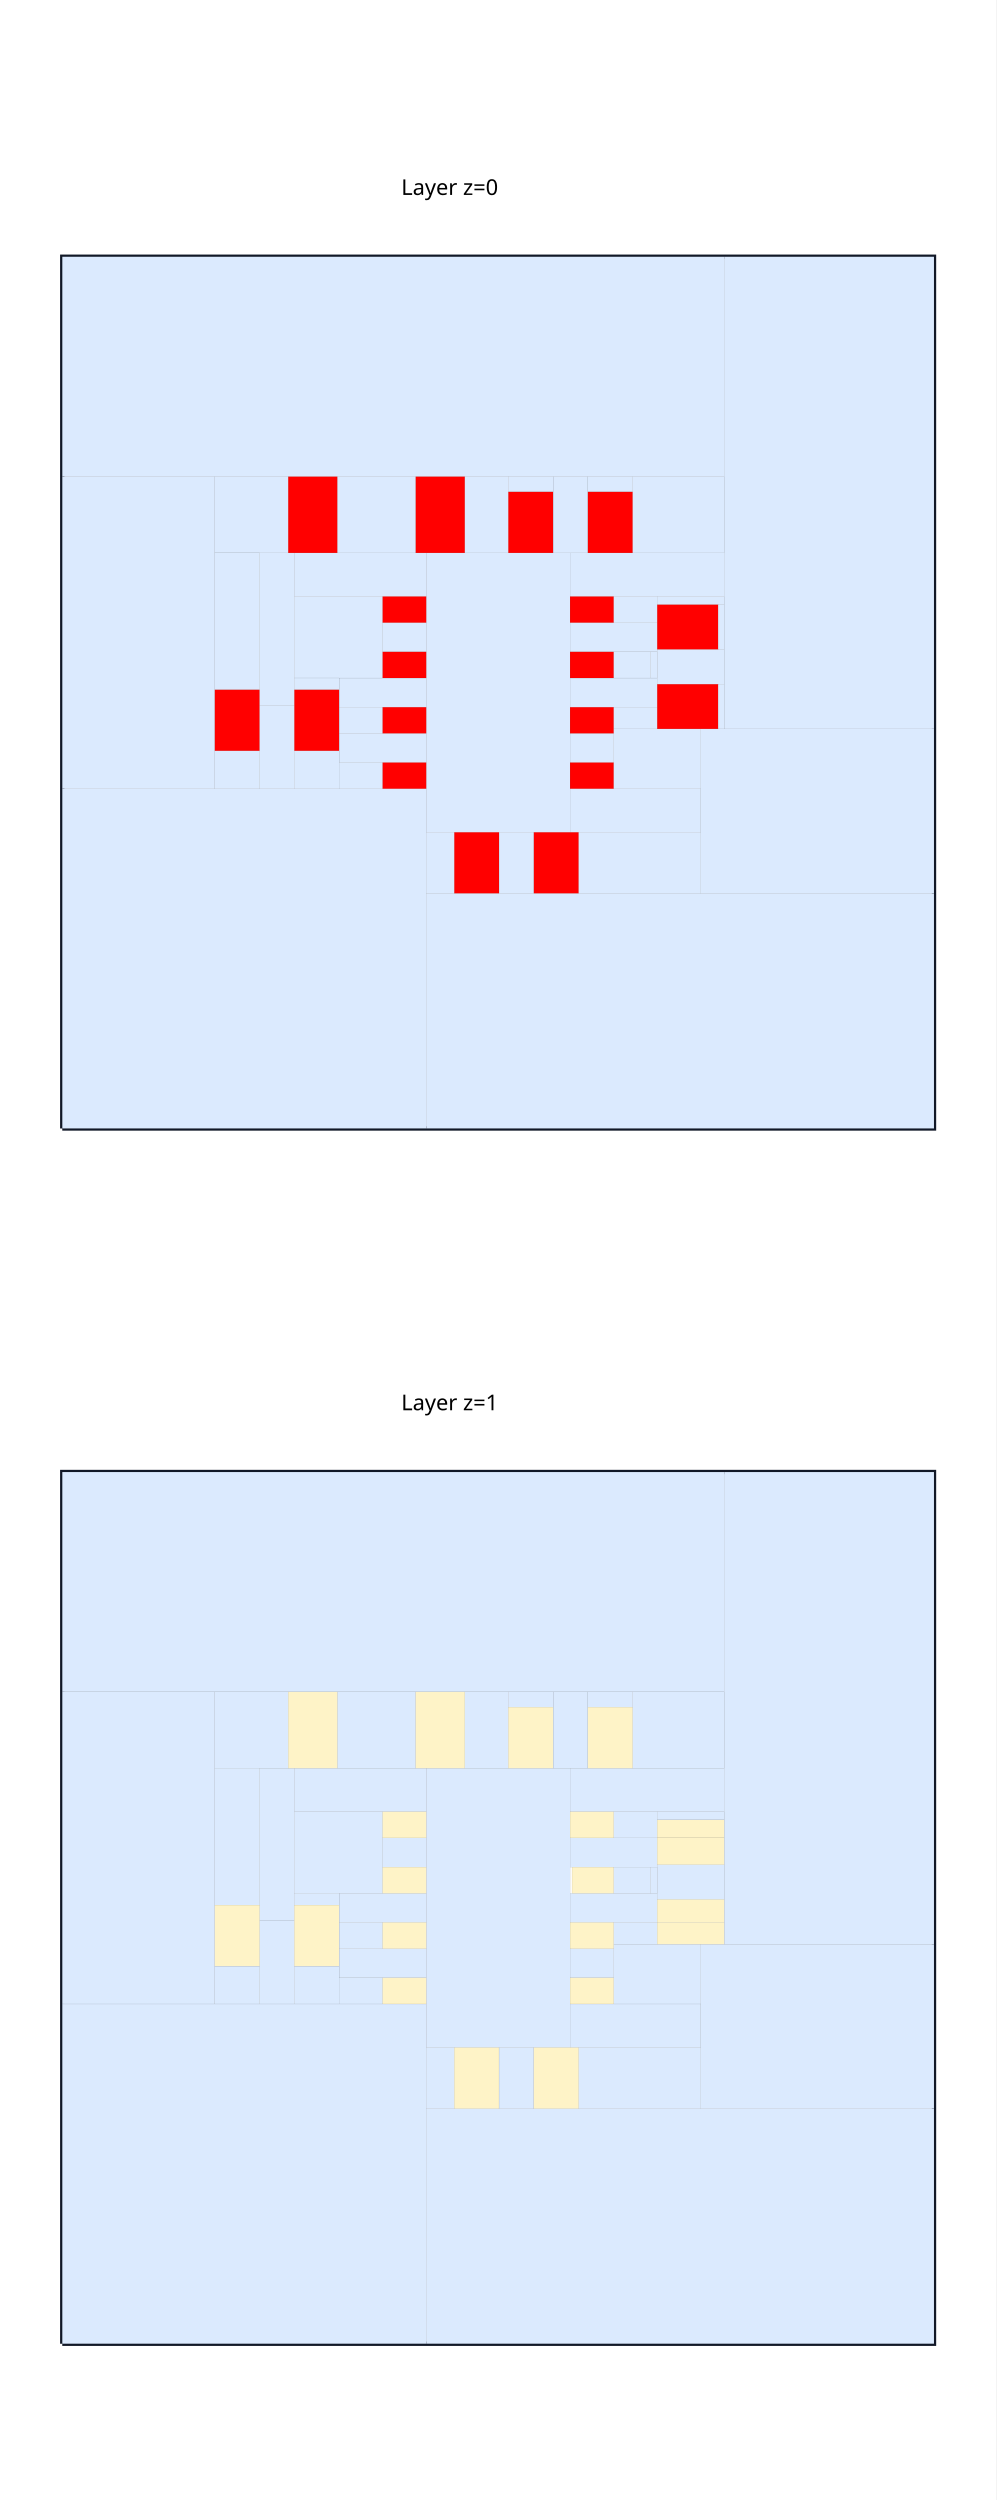
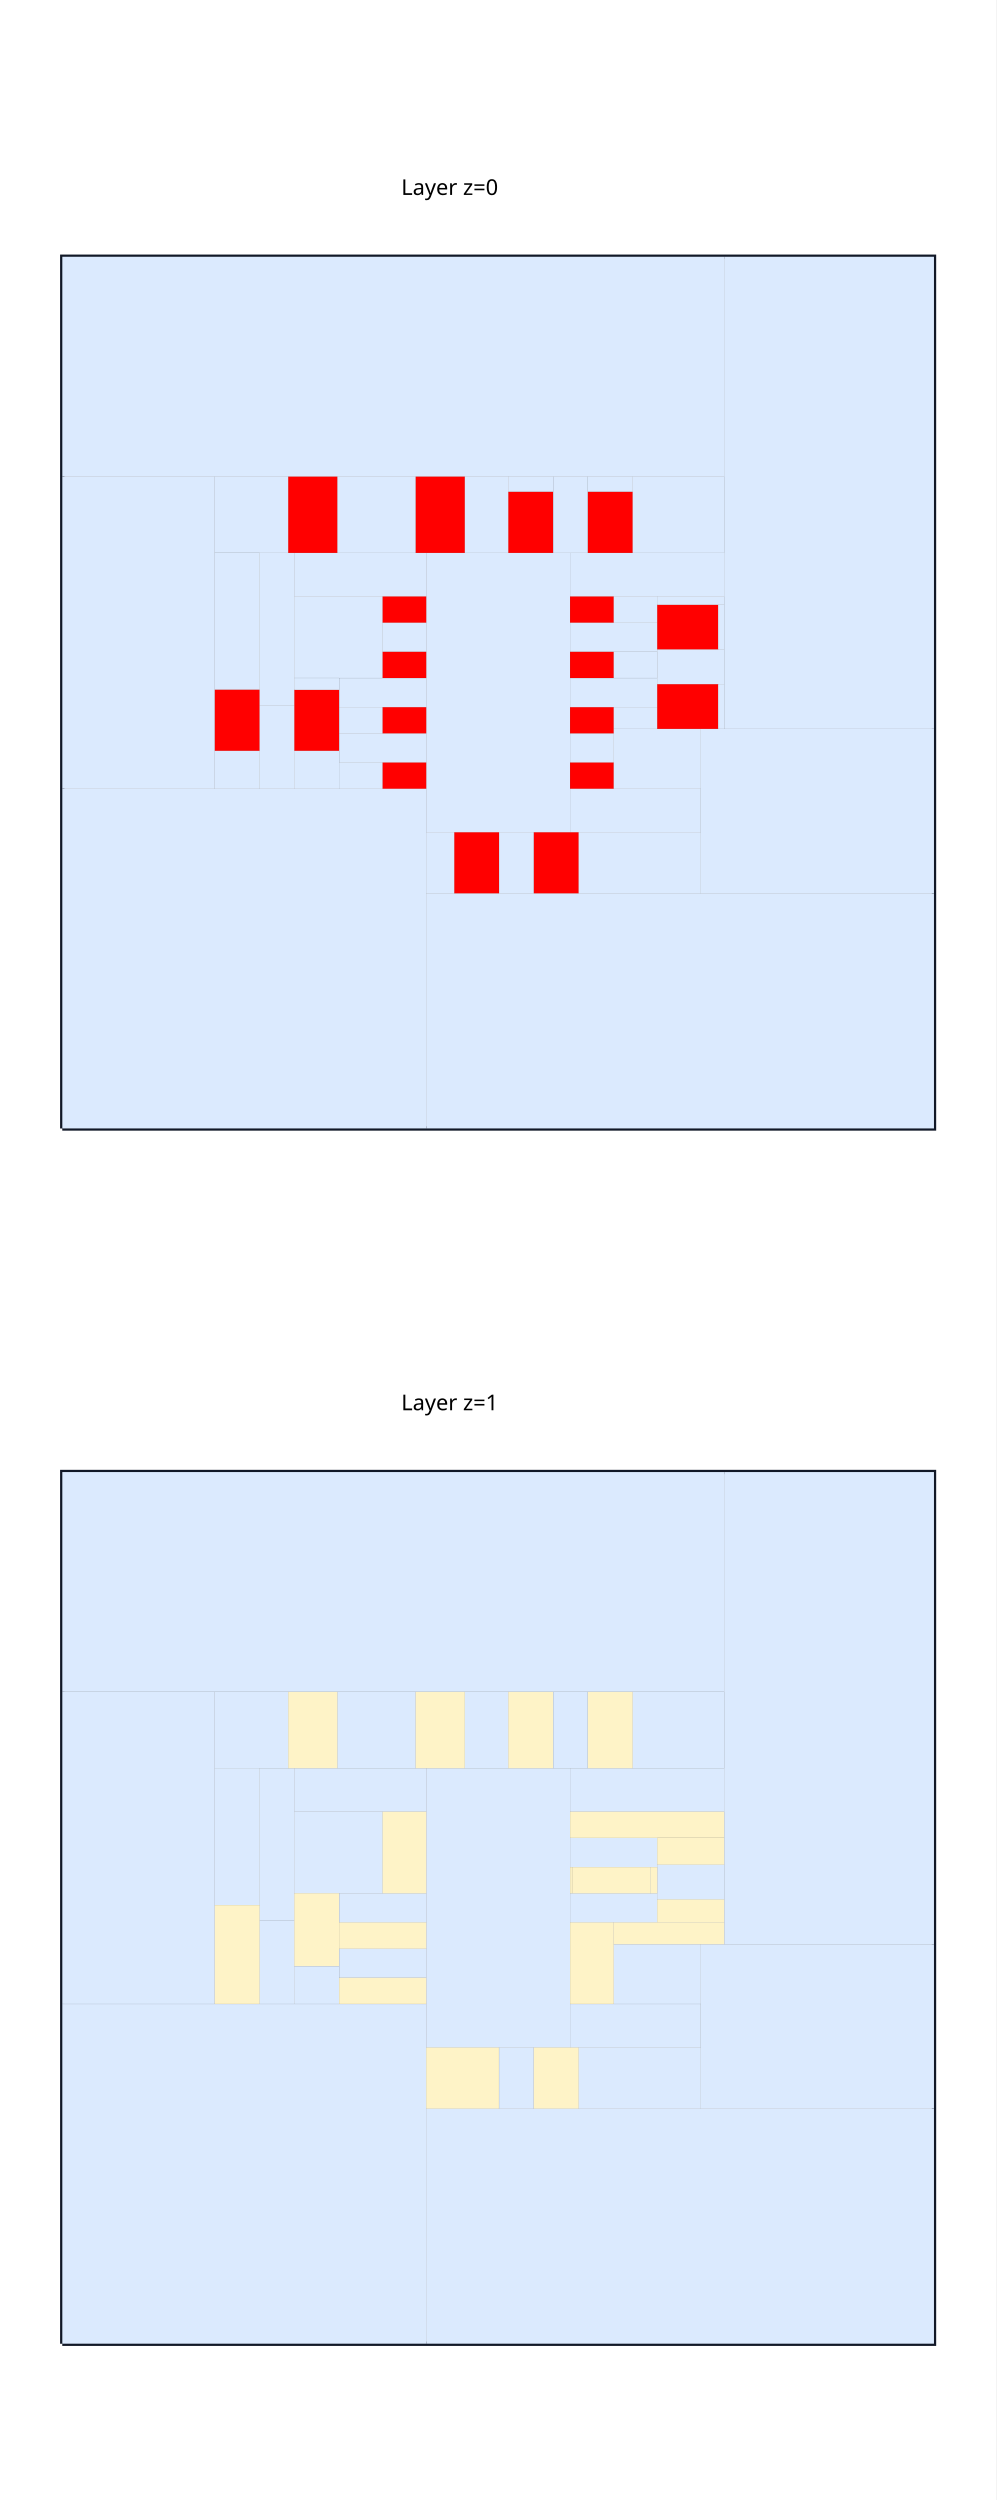
<svg xmlns="http://www.w3.org/2000/svg" width="640" height="1606" viewBox="0 0 640 1606">
  <rect width="100%" height="100%" fill="white" />
  <g>
    <polyline data-points="-10,-10 10,-10 10,10 -10,10 -10,-10" data-type="line" data-label="bounds" points="40,724.931 600,724.931 600,164.931 40,164.931 40,724.931" fill="none" stroke="#111827" stroke-width="2.8" />
  </g>
  <g>
    <polyline data-points="-10,-37.881770833333334 10,-37.881770833333334 10,-17.881770833333334 -10,-17.881770833333334 -10,-37.881770833333334" data-type="line" data-label="bounds" points="40,1505.621 600,1505.621 600,945.621 40,945.621 40,1505.621" fill="none" stroke="#111827" stroke-width="2.8" />
  </g>
  <g>
    <rect data-type="rect" data-label="node" data-x="0" data-y="0" x="273.8" y="355.191" width="92.4" height="179.48" fill="#dbeafe" stroke="black" stroke-width="0.036" />
  </g>
  <g>
    <rect data-type="rect" data-label="node" data-x="-5.825" data-y="-6.1025" x="40" y="506.671" width="233.8" height="218.26" fill="#dbeafe" stroke="black" stroke-width="0.036" />
  </g>
  <g>
    <rect data-type="rect" data-label="node" data-x="-2.65" data-y="0" x="217.8" y="435.551" width="56" height="18.76" fill="#dbeafe" stroke="black" stroke-width="0.036" />
  </g>
  <g>
    <rect data-type="rect" data-label="node" data-x="-3.1624999999999996" data-y="2.705" x="189.1" y="355.191" width="84.7" height="28" fill="#dbeafe" stroke="black" stroke-width="0.036" />
  </g>
  <g>
    <rect data-type="rect" data-label="node" data-x="3.1500000000000004" data-y="-2.705" x="366.2" y="506.671" width="84" height="28" fill="#dbeafe" stroke="black" stroke-width="0.036" />
  </g>
  <g>
    <rect data-type="rect" data-label="node" data-x="2.65" data-y="0" x="366.2" y="435.551" width="56" height="18.76" fill="#dbeafe" stroke="black" stroke-width="0.036" />
  </g>
  <g>
    <rect data-type="rect" data-label="node" data-x="3.4174999999999995" data-y="2.705" x="366.2" y="355.191" width="98.98" height="28" fill="#dbeafe" stroke="black" stroke-width="0.036" />
  </g>
  <g>
    <rect data-type="rect" data-label="node" data-x="-5.074999999999999" data-y="1.4525000000000001" x="166.7" y="355.191" width="22.4" height="98.14" fill="#dbeafe" stroke="black" stroke-width="0.036" />
  </g>
  <g>
    <rect data-type="rect" data-label="node" data-x="-2.4075000000000006" data-y="7.4775" x="40" y="164.931" width="425.18" height="141.26" fill="#dbeafe" stroke="black" stroke-width="0.036" />
  </g>
  <g>
    <rect data-type="rect" data-label="node" data-x="4.175" data-y="-7.3025" x="273.8" y="573.871" width="326.2" height="151.06" fill="#dbeafe" stroke="black" stroke-width="0.036" />
  </g>
  <g>
    <rect data-type="rect" data-label="node" data-x="7.324999999999999" data-y="-2.7187499999999996" x="450.2" y="468.241" width="149.8" height="105.63" fill="#dbeafe" stroke="black" stroke-width="0.036" />
  </g>
  <g>
    <rect data-type="rect" data-label="node" data-x="-8.25" data-y="1.3749999999999996" x="40" y="306.191" width="98" height="200.48" fill="#dbeafe" stroke="black" stroke-width="0.036" />
  </g>
  <g>
    <rect data-type="rect" data-label="node" data-x="7.592499999999999" data-y="4.58375" x="465.18" y="164.931" width="134.82" height="303.31" fill="#dbeafe" stroke="black" stroke-width="0.036" />
  </g>
  <g>
    <rect data-type="rect" data-label="node" data-x="-5.074999999999999" data-y="-1.2525000000000002" x="166.7" y="453.331" width="22.4" height="53.34" fill="#dbeafe" stroke="black" stroke-width="0.036" />
  </g>
  <g>
    <rect data-type="rect" data-label="node" data-x="-3.6624999999999996" data-y="1.27" x="189.1" y="383.191" width="56.7" height="52.36" fill="#dbeafe" stroke="black" stroke-width="0.036" />
  </g>
  <g>
    <rect data-type="rect" data-label="node" data-x="3.6500000000000004" data-y="-1.5187500000000003" x="394.2" y="468.241" width="56" height="38.43" fill="#dbeafe" stroke="black" stroke-width="0.036" />
  </g>
  <g>
    <rect data-type="rect" data-label="node" data-x="-2.65" data-y="-1.27" x="217.8" y="471.111" width="56" height="18.76" fill="#dbeafe" stroke="black" stroke-width="0.036" />
  </g>
  <g>
    <rect data-type="rect" data-label="node" data-x="2.65" data-y="1.27" x="366.2" y="399.991" width="56" height="18.76" fill="#dbeafe" stroke="black" stroke-width="0.036" />
  </g>
  <g>
    <rect data-type="rect" data-label="node" data-x="-5.657701" data-y="4.08" x="138" y="306.191" width="47.169" height="49" fill="#dbeafe" stroke="black" stroke-width="0.036" />
  </g>
  <g>
    <rect data-type="rect" data-label="node" data-x="-2.790402" data-y="4.08" x="216.669" y="306.191" width="50.4" height="49" fill="#dbeafe" stroke="black" stroke-width="0.036" />
  </g>
  <g>
    <rect data-type="rect" data-label="node" data-x="-0.2654019999999999" data-y="4.08" x="298.569" y="306.191" width="28" height="49" fill="#dbeafe" stroke="black" stroke-width="0.036" />
  </g>
  <g>
    <rect data-type="rect" data-label="node" data-x="3.247478" data-y="-3.9049999999999994" x="371.659" y="534.671" width="78.541" height="39.2" fill="#dbeafe" stroke="black" stroke-width="0.036" />
  </g>
  <g>
    <rect data-type="rect" data-label="node" data-x="4.134798999999999" data-y="4.08" x="406.369" y="306.191" width="58.811" height="49" fill="#dbeafe" stroke="black" stroke-width="0.036" />
  </g>
  <g>
    <rect data-type="rect" data-label="node" data-x="-5.9875" data-y="1.6349999999999998" x="138" y="355.191" width="28.7" height="87.92" fill="#dbeafe" stroke="black" stroke-width="0.036" />
  </g>
  <g>
    <rect data-type="rect" data-label="node" data-x="4.4174999999999995" data-y="0.5925" x="422.2" y="417.141" width="42.98" height="22.4" fill="#dbeafe" stroke="black" stroke-width="0.036" />
  </g>
  <g>
    <rect data-type="rect" data-label="node" data-x="1.659598" data-y="4.08" x="355.269" y="306.191" width="22.4" height="49" fill="#dbeafe" stroke="black" stroke-width="0.036" />
  </g>
  <g>
    <rect data-type="rect" data-label="node" data-x="0.41995599999999994" data-y="-3.9049999999999994" x="320.559" y="534.671" width="22.4" height="39.2" fill="#dbeafe" stroke="black" stroke-width="0.036" />
  </g>
  <g>
    <rect data-type="rect" data-label="node" data-x="-4.1625" data-y="-1.77" x="189.1" y="482.311" width="28.7" height="24.36" fill="#dbeafe" stroke="black" stroke-width="0.036" />
  </g>
  <g>
+     <rect data-type="rect" data-label="node" data-x="-5.9875" data-y="-1.77" x="138" y="482.311" width="28.7" height="24.36" fill="#dbeafe" stroke="black" stroke-width="0.036" />
+   </g>
+   <g>
+     <rect data-type="rect" data-label="node" data-x="-3.15" data-y="-1.905" x="217.8" y="489.871" width="28" height="16.8" fill="#dbeafe" stroke="black" stroke-width="0.036" />
+   </g>
+   <g>
+     <rect data-type="rect" data-label="node" data-x="-3.15" data-y="-0.635" x="217.8" y="454.311" width="28" height="16.8" fill="#dbeafe" stroke="black" stroke-width="0.036" />
+   </g>
+   <g>
+     <rect data-type="rect" data-label="node" data-x="-2.15" data-y="1.27" x="245.8" y="399.991" width="28" height="18.76" fill="#dbeafe" stroke="black" stroke-width="0.036" />
+   </g>
+   <g>
    <rect data-type="rect" data-label="node" data-x="-1.3275219999999999" data-y="-3.9049999999999994" x="273.8" y="534.671" width="18.059" height="39.2" fill="#dbeafe" stroke="black" stroke-width="0.036" />
  </g>
  <g>
-     <rect data-type="rect" data-label="node" data-x="-5.9875" data-y="-1.77" x="138" y="482.311" width="28.7" height="24.36" fill="#dbeafe" stroke="black" stroke-width="0.036" />
-   </g>
-   <g>
-     <rect data-type="rect" data-label="node" data-x="3.1499999999999995" data-y="1.905" x="394.2" y="383.191" width="28" height="16.8" fill="#dbeafe" stroke="black" stroke-width="0.036" />
-   </g>
-   <g>
-     <rect data-type="rect" data-label="node" data-x="4.417499999999999" data-y="2.11125" x="422.2" y="383.191" width="42.98" height="5.25" fill="#dbeafe" stroke="black" stroke-width="0.036" />
-   </g>
-   <g>
-     <rect data-type="rect" data-label="node" data-x="-2.15" data-y="1.27" x="245.8" y="399.991" width="28" height="18.76" fill="#dbeafe" stroke="black" stroke-width="0.036" />
+     <rect data-type="rect" data-label="node" data-x="0.747098" data-y="4.779999999999999" x="326.569" y="306.191" width="28.7" height="9.8" fill="#dbeafe" stroke="black" stroke-width="0.036" />
  </g>
  <g>
    <rect data-type="rect" data-label="node" data-x="2.15" data-y="-1.27" x="366.2" y="471.111" width="28" height="18.76" fill="#dbeafe" stroke="black" stroke-width="0.036" />
  </g>
  <g>
-     <rect data-type="rect" data-label="node" data-x="0.747098" data-y="4.779999999999999" x="326.569" y="306.191" width="28.7" height="9.8" fill="#dbeafe" stroke="black" stroke-width="0.036" />
-   </g>
-   <g>
    <rect data-type="rect" data-label="node" data-x="2.5720979999999996" data-y="4.779999999999999" x="377.669" y="306.191" width="28.7" height="9.8" fill="#dbeafe" stroke="black" stroke-width="0.036" />
  </g>
  <g>
+     <rect data-type="rect" data-label="node" data-x="3.15" data-y="0.635" x="394.2" y="418.751" width="28" height="16.8" fill="#dbeafe" stroke="black" stroke-width="0.036" />
+   </g>
+   <g>
+     <rect data-type="rect" data-label="node" data-x="3.15" data-y="1.905" x="394.2" y="383.191" width="28" height="16.8" fill="#dbeafe" stroke="black" stroke-width="0.036" />
+   </g>
+   <g>
+     <rect data-type="rect" data-label="node" data-x="3.15" data-y="-0.58375" x="394.2" y="454.311" width="28" height="13.93" fill="#dbeafe" stroke="black" stroke-width="0.036" />
+   </g>
+   <g>
+     <rect data-type="rect" data-label="node" data-x="-2.15" data-y="1.905" x="245.8" y="383.191" width="28" height="16.8" fill="red" stroke="black" stroke-width="0.036" />
+   </g>
+   <g>
+     <rect data-type="rect" data-label="node" data-x="-2.15" data-y="0.635" x="245.8" y="418.751" width="28" height="16.8" fill="red" stroke="black" stroke-width="0.036" />
+   </g>
+   <g>
+     <rect data-type="rect" data-label="node" data-x="-2.15" data-y="-0.635" x="245.8" y="454.311" width="28" height="16.8" fill="red" stroke="black" stroke-width="0.036" />
+   </g>
+   <g>
+     <rect data-type="rect" data-label="node" data-x="-2.15" data-y="-1.905" x="245.8" y="489.871" width="28" height="16.8" fill="red" stroke="black" stroke-width="0.036" />
+   </g>
+   <g>
+     <rect data-type="rect" data-label="node" data-x="2.15" data-y="-1.905" x="366.2" y="489.871" width="28" height="16.8" fill="red" stroke="black" stroke-width="0.036" />
+   </g>
+   <g>
+     <rect data-type="rect" data-label="node" data-x="2.15" data-y="-0.635" x="366.2" y="454.311" width="28" height="16.8" fill="red" stroke="black" stroke-width="0.036" />
+   </g>
+   <g>
+     <rect data-type="rect" data-label="node" data-x="2.15" data-y="0.635" x="366.2" y="418.751" width="28" height="16.8" fill="red" stroke="black" stroke-width="0.036" />
+   </g>
+   <g>
+     <rect data-type="rect" data-label="node" data-x="2.15" data-y="1.905" x="366.2" y="383.191" width="28" height="16.8" fill="red" stroke="black" stroke-width="0.036" />
+   </g>
+   <g>
+     <rect data-type="rect" data-label="node" data-x="0.7470976920476617" data-y="3.9050000000000002" x="326.569" y="315.991" width="28.7" height="39.2" fill="red" stroke="black" stroke-width="0.036" />
+   </g>
+   <g>
+     <rect data-type="rect" data-label="node" data-x="2.572097692047662" data-y="3.9050000000000002" x="377.669" y="315.991" width="28.7" height="39.2" fill="red" stroke="black" stroke-width="0.036" />
+   </g>
+   <g>
+     <rect data-type="rect" data-label="node" data-x="4.35" data-y="1.5050000000000003" x="422.2" y="388.441" width="39.2" height="28.7" fill="red" stroke="black" stroke-width="0.036" />
+   </g>
+   <g>
+     <rect data-type="rect" data-label="node" data-x="4.35" data-y="-0.31999999999999973" x="422.2" y="439.541" width="39.2" height="28.7" fill="red" stroke="black" stroke-width="0.036" />
+   </g>
+   <g>
+     <rect data-type="rect" data-label="node" data-x="-4.252902307952339" data-y="4.08" x="185.169" y="306.191" width="31.5" height="49" fill="red" stroke="black" stroke-width="0.036" />
+   </g>
+   <g>
+     <rect data-type="rect" data-label="node" data-x="-1.327902307952339" data-y="4.08" x="267.069" y="306.191" width="31.5" height="49" fill="red" stroke="black" stroke-width="0.036" />
+   </g>
+   <g>
+     <rect data-type="rect" data-label="node" data-x="1.332455957700033" data-y="-3.9050000000000002" x="342.959" y="534.671" width="28.7" height="39.2" fill="red" stroke="black" stroke-width="0.036" />
+   </g>
+   <g>
+     <rect data-type="rect" data-label="node" data-x="-0.49254404229996696" data-y="-3.9050000000000002" x="291.859" y="534.671" width="28.7" height="39.2" fill="red" stroke="black" stroke-width="0.036" />
+   </g>
+   <g>
+     <rect data-type="rect" data-label="node" data-x="-4.1625000000000005" data-y="-0.6350000000000005" x="189.1" y="443.111" width="28.7" height="39.2" fill="red" stroke="black" stroke-width="0.036" />
+   </g>
+   <g>
+     <rect data-type="rect" data-label="node" data-x="-5.9875" data-y="-0.635" x="138" y="443.111" width="28.7" height="39.2" fill="red" stroke="black" stroke-width="0.036" />
+   </g>
+   <g>
    <rect data-type="rect" data-label="node" data-x="-4.1625" data-y="0.19999999999999973" x="189.1" y="435.551" width="28.7" height="7.56" fill="#dbeafe" stroke="black" stroke-width="0.036" />
  </g>
  <g>
-     <rect data-type="rect" data-label="node" data-x="3.1499999999999995" data-y="-0.58375" x="394.2" y="454.311" width="28" height="13.93" fill="#dbeafe" stroke="black" stroke-width="0.036" />
-   </g>
-   <g>
-     <rect data-type="rect" data-label="node" data-x="-3.15" data-y="-1.905" x="217.8" y="489.871" width="28" height="16.8" fill="#dbeafe" stroke="black" stroke-width="0.036" />
-   </g>
-   <g>
-     <rect data-type="rect" data-label="node" data-x="-3.15" data-y="-0.635" x="217.8" y="454.311" width="28" height="16.8" fill="#dbeafe" stroke="black" stroke-width="0.036" />
-   </g>
-   <g>
-     <rect data-type="rect" data-label="node" data-x="3.0725" data-y="0.635" x="394.2" y="418.751" width="23.66" height="16.8" fill="#dbeafe" stroke="black" stroke-width="0.036" />
-   </g>
-   <g>
-     <rect data-type="rect" data-label="node" data-x="3.5725" data-y="0.635" x="417.86" y="418.751" width="4.34" height="16.8" fill="#dbeafe" stroke="black" stroke-width="0.036" />
-   </g>
-   <g>
-     <rect data-type="rect" data-label="node" data-x="-2.15" data-y="1.905" x="245.8" y="383.191" width="28" height="16.8" fill="red" stroke="black" stroke-width="0.036" />
-   </g>
-   <g>
-     <rect data-type="rect" data-label="node" data-x="-2.15" data-y="0.635" x="245.8" y="418.751" width="28" height="16.8" fill="red" stroke="black" stroke-width="0.036" />
-   </g>
-   <g>
-     <rect data-type="rect" data-label="node" data-x="-2.15" data-y="-0.635" x="245.8" y="454.311" width="28" height="16.8" fill="red" stroke="black" stroke-width="0.036" />
-   </g>
-   <g>
-     <rect data-type="rect" data-label="node" data-x="-2.15" data-y="-1.905" x="245.8" y="489.871" width="28" height="16.8" fill="red" stroke="black" stroke-width="0.036" />
-   </g>
-   <g>
-     <rect data-type="rect" data-label="node" data-x="2.15" data-y="-1.905" x="366.2" y="489.871" width="28" height="16.8" fill="red" stroke="black" stroke-width="0.036" />
-   </g>
-   <g>
-     <rect data-type="rect" data-label="node" data-x="2.15" data-y="-0.635" x="366.2" y="454.311" width="28" height="16.8" fill="red" stroke="black" stroke-width="0.036" />
-   </g>
-   <g>
-     <rect data-type="rect" data-label="node" data-x="2.15" data-y="0.635" x="366.2" y="418.751" width="28" height="16.8" fill="red" stroke="black" stroke-width="0.036" />
-   </g>
-   <g>
-     <rect data-type="rect" data-label="node" data-x="2.15" data-y="1.905" x="366.2" y="383.191" width="28" height="16.8" fill="red" stroke="black" stroke-width="0.036" />
-   </g>
-   <g>
-     <rect data-type="rect" data-label="node" data-x="0.7470976920476617" data-y="3.9050000000000002" x="326.569" y="315.991" width="28.7" height="39.2" fill="red" stroke="black" stroke-width="0.036" />
-   </g>
-   <g>
-     <rect data-type="rect" data-label="node" data-x="2.572097692047662" data-y="3.9050000000000002" x="377.669" y="315.991" width="28.7" height="39.2" fill="red" stroke="black" stroke-width="0.036" />
-   </g>
-   <g>
-     <rect data-type="rect" data-label="node" data-x="4.35" data-y="1.5050000000000003" x="422.2" y="388.441" width="39.2" height="28.7" fill="red" stroke="black" stroke-width="0.036" />
-   </g>
-   <g>
-     <rect data-type="rect" data-label="node" data-x="4.35" data-y="-0.31999999999999973" x="422.2" y="439.541" width="39.2" height="28.7" fill="red" stroke="black" stroke-width="0.036" />
-   </g>
-   <g>
-     <rect data-type="rect" data-label="node" data-x="-4.252902307952339" data-y="4.08" x="185.169" y="306.191" width="31.5" height="49" fill="red" stroke="black" stroke-width="0.036" />
-   </g>
-   <g>
-     <rect data-type="rect" data-label="node" data-x="-1.327902307952339" data-y="4.08" x="267.069" y="306.191" width="31.5" height="49" fill="red" stroke="black" stroke-width="0.036" />
-   </g>
-   <g>
-     <rect data-type="rect" data-label="node" data-x="1.332455957700033" data-y="-3.9050000000000002" x="342.959" y="534.671" width="28.7" height="39.2" fill="red" stroke="black" stroke-width="0.036" />
-   </g>
-   <g>
-     <rect data-type="rect" data-label="node" data-x="-0.49254404229996696" data-y="-3.9050000000000002" x="291.859" y="534.671" width="28.7" height="39.2" fill="red" stroke="black" stroke-width="0.036" />
-   </g>
-   <g>
-     <rect data-type="rect" data-label="node" data-x="-4.1625000000000005" data-y="-0.6350000000000005" x="189.1" y="443.111" width="28.7" height="39.2" fill="red" stroke="black" stroke-width="0.036" />
-   </g>
-   <g>
-     <rect data-type="rect" data-label="node" data-x="-5.9875" data-y="-0.635" x="138" y="443.111" width="28.7" height="39.2" fill="red" stroke="black" stroke-width="0.036" />
+     <rect data-type="rect" data-label="node" data-x="4.4174999999999995" data-y="2.11125" x="422.2" y="383.191" width="42.98" height="5.25" fill="#dbeafe" stroke="black" stroke-width="0.036" />
  </g>
  <g>
    <rect data-type="rect" data-label="node" data-x="5.117499999999999" data-y="-0.31999999999999973" x="461.4" y="439.541" width="3.78" height="28.7" fill="#dbeafe" stroke="black" stroke-width="0.036" />
  </g>
  <g>
    <rect data-type="rect" data-label="node" data-x="5.1175" data-y="1.505" x="461.4" y="388.441" width="3.78" height="28.7" fill="#dbeafe" stroke="black" stroke-width="0.036" />
  </g>
  <g>
    <rect data-type="rect" data-label="node" data-x="0" data-y="-27.881770833333334" x="273.8" y="1135.881" width="92.4" height="179.48" fill="#dbeafe" stroke="black" stroke-width="0.036" />
  </g>
  <g>
    <rect data-type="rect" data-label="node" data-x="-5.825" data-y="-33.98427083333333" x="40" y="1287.361" width="233.8" height="218.26" fill="#dbeafe" stroke="black" stroke-width="0.036" />
  </g>
  <g>
    <rect data-type="rect" data-label="node" data-x="-2.65" data-y="-27.881770833333334" x="217.8" y="1216.241" width="56" height="18.76" fill="#dbeafe" stroke="black" stroke-width="0.036" />
  </g>
  <g>
    <rect data-type="rect" data-label="node" data-x="-3.1624999999999996" data-y="-25.176770833333336" x="189.1" y="1135.881" width="84.7" height="28" fill="#dbeafe" stroke="black" stroke-width="0.036" />
  </g>
  <g>
    <rect data-type="rect" data-label="node" data-x="3.1500000000000004" data-y="-30.586770833333333" x="366.2" y="1287.361" width="84" height="28" fill="#dbeafe" stroke="black" stroke-width="0.036" />
  </g>
  <g>
    <rect data-type="rect" data-label="node" data-x="2.65" data-y="-27.881770833333334" x="366.2" y="1216.241" width="56" height="18.76" fill="#dbeafe" stroke="black" stroke-width="0.036" />
  </g>
  <g>
    <rect data-type="rect" data-label="node" data-x="3.4174999999999995" data-y="-25.176770833333336" x="366.2" y="1135.881" width="98.98" height="28" fill="#dbeafe" stroke="black" stroke-width="0.036" />
  </g>
  <g>
    <rect data-type="rect" data-label="node" data-x="-5.074999999999999" data-y="-26.429270833333334" x="166.7" y="1135.881" width="22.4" height="98.14" fill="#dbeafe" stroke="black" stroke-width="0.036" />
  </g>
  <g>
    <rect data-type="rect" data-label="node" data-x="-2.4075000000000006" data-y="-20.404270833333335" x="40" y="945.621" width="425.18" height="141.26" fill="#dbeafe" stroke="black" stroke-width="0.036" />
  </g>
  <g>
    <rect data-type="rect" data-label="node" data-x="4.175" data-y="-35.184270833333336" x="273.8" y="1354.561" width="326.2" height="151.06" fill="#dbeafe" stroke="black" stroke-width="0.036" />
  </g>
  <g>
    <rect data-type="rect" data-label="node" data-x="7.324999999999999" data-y="-30.600520833333334" x="450.2" y="1248.931" width="149.8" height="105.63" fill="#dbeafe" stroke="black" stroke-width="0.036" />
  </g>
  <g>
    <rect data-type="rect" data-label="node" data-x="-8.25" data-y="-26.506770833333334" x="40" y="1086.881" width="98" height="200.48" fill="#dbeafe" stroke="black" stroke-width="0.036" />
  </g>
  <g>
    <rect data-type="rect" data-label="node" data-x="7.592499999999999" data-y="-23.298020833333332" x="465.18" y="945.621" width="134.82" height="303.31" fill="#dbeafe" stroke="black" stroke-width="0.036" />
  </g>
  <g>
    <rect data-type="rect" data-label="node" data-x="-5.074999999999999" data-y="-29.134270833333336" x="166.7" y="1234.021" width="22.4" height="53.34" fill="#dbeafe" stroke="black" stroke-width="0.036" />
  </g>
  <g>
    <rect data-type="rect" data-label="node" data-x="-3.6624999999999996" data-y="-26.611770833333335" x="189.1" y="1163.881" width="56.7" height="52.36" fill="#dbeafe" stroke="black" stroke-width="0.036" />
  </g>
  <g>
    <rect data-type="rect" data-label="node" data-x="3.6500000000000004" data-y="-29.400520833333335" x="394.2" y="1248.931" width="56" height="38.43" fill="#dbeafe" stroke="black" stroke-width="0.036" />
  </g>
  <g>
    <rect data-type="rect" data-label="node" data-x="-2.65" data-y="-29.151770833333334" x="217.8" y="1251.801" width="56" height="18.76" fill="#dbeafe" stroke="black" stroke-width="0.036" />
  </g>
  <g>
    <rect data-type="rect" data-label="node" data-x="2.65" data-y="-26.611770833333335" x="366.2" y="1180.681" width="56" height="18.76" fill="#dbeafe" stroke="black" stroke-width="0.036" />
  </g>
  <g>
    <rect data-type="rect" data-label="node" data-x="-5.657701" data-y="-23.801770833333336" x="138" y="1086.881" width="47.169" height="49" fill="#dbeafe" stroke="black" stroke-width="0.036" />
  </g>
  <g>
    <rect data-type="rect" data-label="node" data-x="-2.790402" data-y="-23.801770833333336" x="216.669" y="1086.881" width="50.4" height="49" fill="#dbeafe" stroke="black" stroke-width="0.036" />
  </g>
  <g>
    <rect data-type="rect" data-label="node" data-x="-0.2654019999999999" data-y="-23.801770833333336" x="298.569" y="1086.881" width="28" height="49" fill="#dbeafe" stroke="black" stroke-width="0.036" />
  </g>
  <g>
    <rect data-type="rect" data-label="node" data-x="3.247478" data-y="-31.786770833333335" x="371.659" y="1315.361" width="78.541" height="39.2" fill="#dbeafe" stroke="black" stroke-width="0.036" />
  </g>
  <g>
    <rect data-type="rect" data-label="node" data-x="4.134798999999999" data-y="-23.801770833333336" x="406.369" y="1086.881" width="58.811" height="49" fill="#dbeafe" stroke="black" stroke-width="0.036" />
  </g>
  <g>
    <rect data-type="rect" data-label="node" data-x="-5.9875" data-y="-26.246770833333336" x="138" y="1135.881" width="28.7" height="87.92" fill="#dbeafe" stroke="black" stroke-width="0.036" />
  </g>
  <g>
    <rect data-type="rect" data-label="node" data-x="4.4174999999999995" data-y="-27.289270833333333" x="422.2" y="1197.831" width="42.98" height="22.4" fill="#dbeafe" stroke="black" stroke-width="0.036" />
  </g>
  <g>
    <rect data-type="rect" data-label="node" data-x="1.659598" data-y="-23.801770833333336" x="355.269" y="1086.881" width="22.4" height="49" fill="#dbeafe" stroke="black" stroke-width="0.036" />
  </g>
  <g>
    <rect data-type="rect" data-label="node" data-x="0.41995599999999994" data-y="-31.786770833333335" x="320.559" y="1315.361" width="22.4" height="39.2" fill="#dbeafe" stroke="black" stroke-width="0.036" />
  </g>
  <g>
    <rect data-type="rect" data-label="node" data-x="-4.1625" data-y="-29.651770833333334" x="189.1" y="1263.001" width="28.7" height="24.36" fill="#dbeafe" stroke="black" stroke-width="0.036" />
  </g>
  <g>
-     <rect data-type="rect" data-label="node" data-x="-1.3275219999999999" data-y="-31.786770833333335" x="273.8" y="1315.361" width="18.059" height="39.2" fill="#dbeafe" stroke="black" stroke-width="0.036" />
-   </g>
-   <g>
-     <rect data-type="rect" data-label="node" data-x="-5.9875" data-y="-29.651770833333334" x="138" y="1263.001" width="28.7" height="24.36" fill="#dbeafe" stroke="black" stroke-width="0.036" />
-   </g>
-   <g>
-     <rect data-type="rect" data-label="node" data-x="3.1499999999999995" data-y="-25.976770833333333" x="394.2" y="1163.881" width="28" height="16.8" fill="#dbeafe" stroke="black" stroke-width="0.036" />
-   </g>
-   <g>
-     <rect data-type="rect" data-label="node" data-x="4.417499999999999" data-y="-25.770520833333336" x="422.2" y="1163.881" width="42.98" height="5.25" fill="#dbeafe" stroke="black" stroke-width="0.036" />
-   </g>
-   <g>
-     <rect data-type="rect" data-label="node" data-x="-2.15" data-y="-26.611770833333335" x="245.8" y="1180.681" width="28" height="18.76" fill="#dbeafe" stroke="black" stroke-width="0.036" />
-   </g>
-   <g>
-     <rect data-type="rect" data-label="node" data-x="2.15" data-y="-29.151770833333334" x="366.2" y="1251.801" width="28" height="18.76" fill="#dbeafe" stroke="black" stroke-width="0.036" />
-   </g>
-   <g>
-     <rect data-type="rect" data-label="node" data-x="0.747098" data-y="-23.101770833333333" x="326.569" y="1086.881" width="28.7" height="9.8" fill="#dbeafe" stroke="black" stroke-width="0.036" />
-   </g>
-   <g>
-     <rect data-type="rect" data-label="node" data-x="2.5720979999999996" data-y="-23.101770833333333" x="377.669" y="1086.881" width="28.7" height="9.8" fill="#dbeafe" stroke="black" stroke-width="0.036" />
-   </g>
-   <g>
-     <rect data-type="rect" data-label="node" data-x="-4.1625" data-y="-27.681770833333335" x="189.1" y="1216.241" width="28.7" height="7.56" fill="#dbeafe" stroke="black" stroke-width="0.036" />
-   </g>
-   <g>
-     <rect data-type="rect" data-label="node" data-x="3.1499999999999995" data-y="-28.465520833333333" x="394.2" y="1235.001" width="28" height="13.93" fill="#dbeafe" stroke="black" stroke-width="0.036" />
-   </g>
-   <g>
-     <rect data-type="rect" data-label="node" data-x="-3.15" data-y="-29.786770833333335" x="217.8" y="1270.561" width="28" height="16.8" fill="#dbeafe" stroke="black" stroke-width="0.036" />
-   </g>
-   <g>
-     <rect data-type="rect" data-label="node" data-x="-3.15" data-y="-28.516770833333336" x="217.8" y="1235.001" width="28" height="16.8" fill="#dbeafe" stroke="black" stroke-width="0.036" />
-   </g>
-   <g>
-     <rect data-type="rect" data-label="node" data-x="3.0725" data-y="-27.246770833333333" x="394.2" y="1199.441" width="23.66" height="16.8" fill="#dbeafe" stroke="black" stroke-width="0.036" />
-   </g>
-   <g>
-     <rect data-type="rect" data-label="node" data-x="3.5725" data-y="-27.246770833333333" x="417.86" y="1199.441" width="4.34" height="16.8" fill="#dbeafe" stroke="black" stroke-width="0.036" />
-   </g>
-   <g>
    <rect data-type="rect" data-label="node" data-x="-4.252902" data-y="-23.801770833333336" x="185.169" y="1086.881" width="31.5" height="49" fill="#fef3c7" stroke="black" stroke-width="0.036" />
  </g>
  <g>
    <rect data-type="rect" data-label="node" data-x="-1.327902" data-y="-23.801770833333336" x="267.069" y="1086.881" width="31.5" height="49" fill="#fef3c7" stroke="black" stroke-width="0.036" />
  </g>
  <g>
-     <rect data-type="rect" data-label="node" data-x="0.747098" data-y="-23.976770833333333" x="326.569" y="1096.681" width="28.7" height="39.2" fill="#fef3c7" stroke="black" stroke-width="0.036" />
-   </g>
-   <g>
-     <rect data-type="rect" data-label="node" data-x="2.5720979999999996" data-y="-23.976770833333333" x="377.669" y="1096.681" width="28.7" height="39.2" fill="#fef3c7" stroke="black" stroke-width="0.036" />
+     <rect data-type="rect" data-label="node" data-x="0.747098" data-y="-23.801770833333336" x="326.569" y="1086.881" width="28.7" height="49" fill="#fef3c7" stroke="black" stroke-width="0.036" />
+   </g>
+   <g>
+     <rect data-type="rect" data-label="node" data-x="2.5720979999999996" data-y="-23.801770833333336" x="377.669" y="1086.881" width="28.7" height="49" fill="#fef3c7" stroke="black" stroke-width="0.036" />
  </g>
  <g>
    <rect data-type="rect" data-label="node" data-x="1.3324559999999999" data-y="-31.786770833333335" x="342.959" y="1315.361" width="28.7" height="39.2" fill="#fef3c7" stroke="black" stroke-width="0.036" />
  </g>
  <g>
-     <rect data-type="rect" data-label="node" data-x="-0.49254399999999987" data-y="-31.786770833333335" x="291.859" y="1315.361" width="28.7" height="39.2" fill="#fef3c7" stroke="black" stroke-width="0.036" />
-   </g>
-   <g>
-     <rect data-type="rect" data-label="node" data-x="-2.15" data-y="-27.246770833333333" x="245.8" y="1199.441" width="28" height="16.8" fill="#fef3c7" stroke="black" stroke-width="0.036" />
-   </g>
-   <g>
-     <rect data-type="rect" data-label="node" data-x="-2.15" data-y="-25.976770833333333" x="245.8" y="1163.881" width="28" height="16.8" fill="#fef3c7" stroke="black" stroke-width="0.036" />
-   </g>
-   <g>
-     <rect data-type="rect" data-label="node" data-x="2.15" data-y="-25.976770833333333" x="366.2" y="1163.881" width="28" height="16.8" fill="#fef3c7" stroke="black" stroke-width="0.036" />
-   </g>
-   <g>
-     <rect data-type="rect" data-label="node" data-x="4.417499999999999" data-y="-26.070520833333333" x="422.2" y="1169.131" width="42.98" height="11.55" fill="#fef3c7" stroke="black" stroke-width="0.036" />
-   </g>
-   <g>
-     <rect data-type="rect" data-label="node" data-x="-2.15" data-y="-29.786770833333335" x="245.8" y="1270.561" width="28" height="16.8" fill="#fef3c7" stroke="black" stroke-width="0.036" />
-   </g>
-   <g>
-     <rect data-type="rect" data-label="node" data-x="2.1725" data-y="-27.246770833333333" x="367.46" y="1199.441" width="26.74" height="16.8" fill="#fef3c7" stroke="black" stroke-width="0.036" />
-   </g>
-   <g>
-     <rect data-type="rect" data-label="node" data-x="-5.9875" data-y="-28.516770833333336" x="138" y="1223.801" width="28.7" height="39.2" fill="#fef3c7" stroke="black" stroke-width="0.036" />
+     <rect data-type="rect" data-label="node" data-x="-0.8150219999999999" data-y="-31.786770833333335" x="273.8" y="1315.361" width="46.759" height="39.2" fill="#fef3c7" stroke="black" stroke-width="0.036" />
+   </g>
+   <g>
+     <rect data-type="rect" data-label="node" data-x="-2.15" data-y="-26.611770833333335" x="245.8" y="1163.881" width="28" height="52.36" fill="#fef3c7" stroke="black" stroke-width="0.036" />
+   </g>
+   <g>
+     <rect data-type="rect" data-label="node" data-x="3.4174999999999995" data-y="-25.976770833333333" x="366.2" y="1163.881" width="98.98" height="16.8" fill="#fef3c7" stroke="black" stroke-width="0.036" />
+   </g>
+   <g>
+     <rect data-type="rect" data-label="node" data-x="-2.65" data-y="-29.786770833333335" x="217.8" y="1270.561" width="56" height="16.8" fill="#fef3c7" stroke="black" stroke-width="0.036" />
+   </g>
+   <g>
+     <rect data-type="rect" data-label="node" data-x="2.5949999999999998" data-y="-27.246770833333333" x="367.46" y="1199.441" width="50.4" height="16.8" fill="#fef3c7" stroke="black" stroke-width="0.036" />
+   </g>
+   <g>
+     <rect data-type="rect" data-label="node" data-x="-5.9875" data-y="-28.951770833333335" x="138" y="1223.801" width="28.7" height="63.56" fill="#fef3c7" stroke="black" stroke-width="0.036" />
  </g>
  <g>
    <rect data-type="rect" data-label="node" data-x="4.4174999999999995" data-y="-26.583020833333336" x="422.2" y="1180.681" width="42.98" height="17.15" fill="#fef3c7" stroke="black" stroke-width="0.036" />
  </g>
  <g>
-     <rect data-type="rect" data-label="node" data-x="2.15" data-y="-29.786770833333335" x="366.2" y="1270.561" width="28" height="16.8" fill="#fef3c7" stroke="black" stroke-width="0.036" />
-   </g>
-   <g>
-     <rect data-type="rect" data-label="node" data-x="2.15" data-y="-28.516770833333336" x="366.2" y="1235.001" width="28" height="16.8" fill="#fef3c7" stroke="black" stroke-width="0.036" />
+     <rect data-type="rect" data-label="node" data-x="2.15" data-y="-29.151770833333334" x="366.2" y="1235.001" width="28" height="52.36" fill="#fef3c7" stroke="black" stroke-width="0.036" />
  </g>
  <g>
    <rect data-type="rect" data-label="node" data-x="4.4174999999999995" data-y="-27.953020833333333" x="422.2" y="1220.231" width="42.98" height="14.77" fill="#fef3c7" stroke="black" stroke-width="0.036" />
  </g>
  <g>
-     <rect data-type="rect" data-label="node" data-x="4.4174999999999995" data-y="-28.465520833333333" x="422.2" y="1235.001" width="42.98" height="13.93" fill="#fef3c7" stroke="black" stroke-width="0.036" />
-   </g>
-   <g>
-     <rect data-type="rect" data-label="node" data-x="-4.1625" data-y="-28.516770833333336" x="189.1" y="1223.801" width="28.7" height="39.2" fill="#fef3c7" stroke="black" stroke-width="0.036" />
-   </g>
-   <g>
-     <rect data-type="rect" data-label="node" data-x="-2.15" data-y="-28.516770833333336" x="245.8" y="1235.001" width="28" height="16.8" fill="#fef3c7" stroke="black" stroke-width="0.036" />
+     <rect data-type="rect" data-label="node" data-x="3.9174999999999995" data-y="-28.465520833333333" x="394.2" y="1235.001" width="70.98" height="13.93" fill="#fef3c7" stroke="black" stroke-width="0.036" />
+   </g>
+   <g>
+     <rect data-type="rect" data-label="node" data-x="-4.1625" data-y="-28.381770833333334" x="189.1" y="1216.241" width="28.7" height="46.76" fill="#fef3c7" stroke="black" stroke-width="0.036" />
+   </g>
+   <g>
+     <rect data-type="rect" data-label="node" data-x="-2.65" data-y="-28.516770833333336" x="217.8" y="1235.001" width="56" height="16.8" fill="#fef3c7" stroke="black" stroke-width="0.036" />
+   </g>
+   <g>
+     <rect data-type="rect" data-label="node" data-x="1.6724999999999999" data-y="-27.246770833333333" x="366.2" y="1199.441" width="1.26" height="16.8" fill="#fef3c7" stroke="black" stroke-width="0.036" />
+   </g>
+   <g>
+     <rect data-type="rect" data-label="node" data-x="3.5725" data-y="-27.246770833333333" x="417.86" y="1199.441" width="4.34" height="16.8" fill="#fef3c7" stroke="black" stroke-width="0.036" />
  </g>
  <text data-type="text" data-label="Layer z=0" data-x="0" data-y="11.805416666666666" x="320" y="114.379" fill="black" font-size="14" font-family="sans-serif" text-anchor="end" dominant-baseline="text-before-edge">Layer z=0</text>
  <text data-type="text" data-label="Layer z=1" data-x="0" data-y="-16.07635416666667" x="320" y="895.069" fill="black" font-size="14" font-family="sans-serif" text-anchor="end" dominant-baseline="text-before-edge">Layer z=1</text>
  <g id="crosshair" style="display: none">
    <line id="crosshair-h" y1="0" y2="1606" stroke="#666" stroke-width="0.5" />
    <line id="crosshair-v" x1="0" x2="640" stroke="#666" stroke-width="0.5" />
    <text id="coordinates" font-family="monospace" font-size="12" fill="#666" />
  </g>
</svg>
